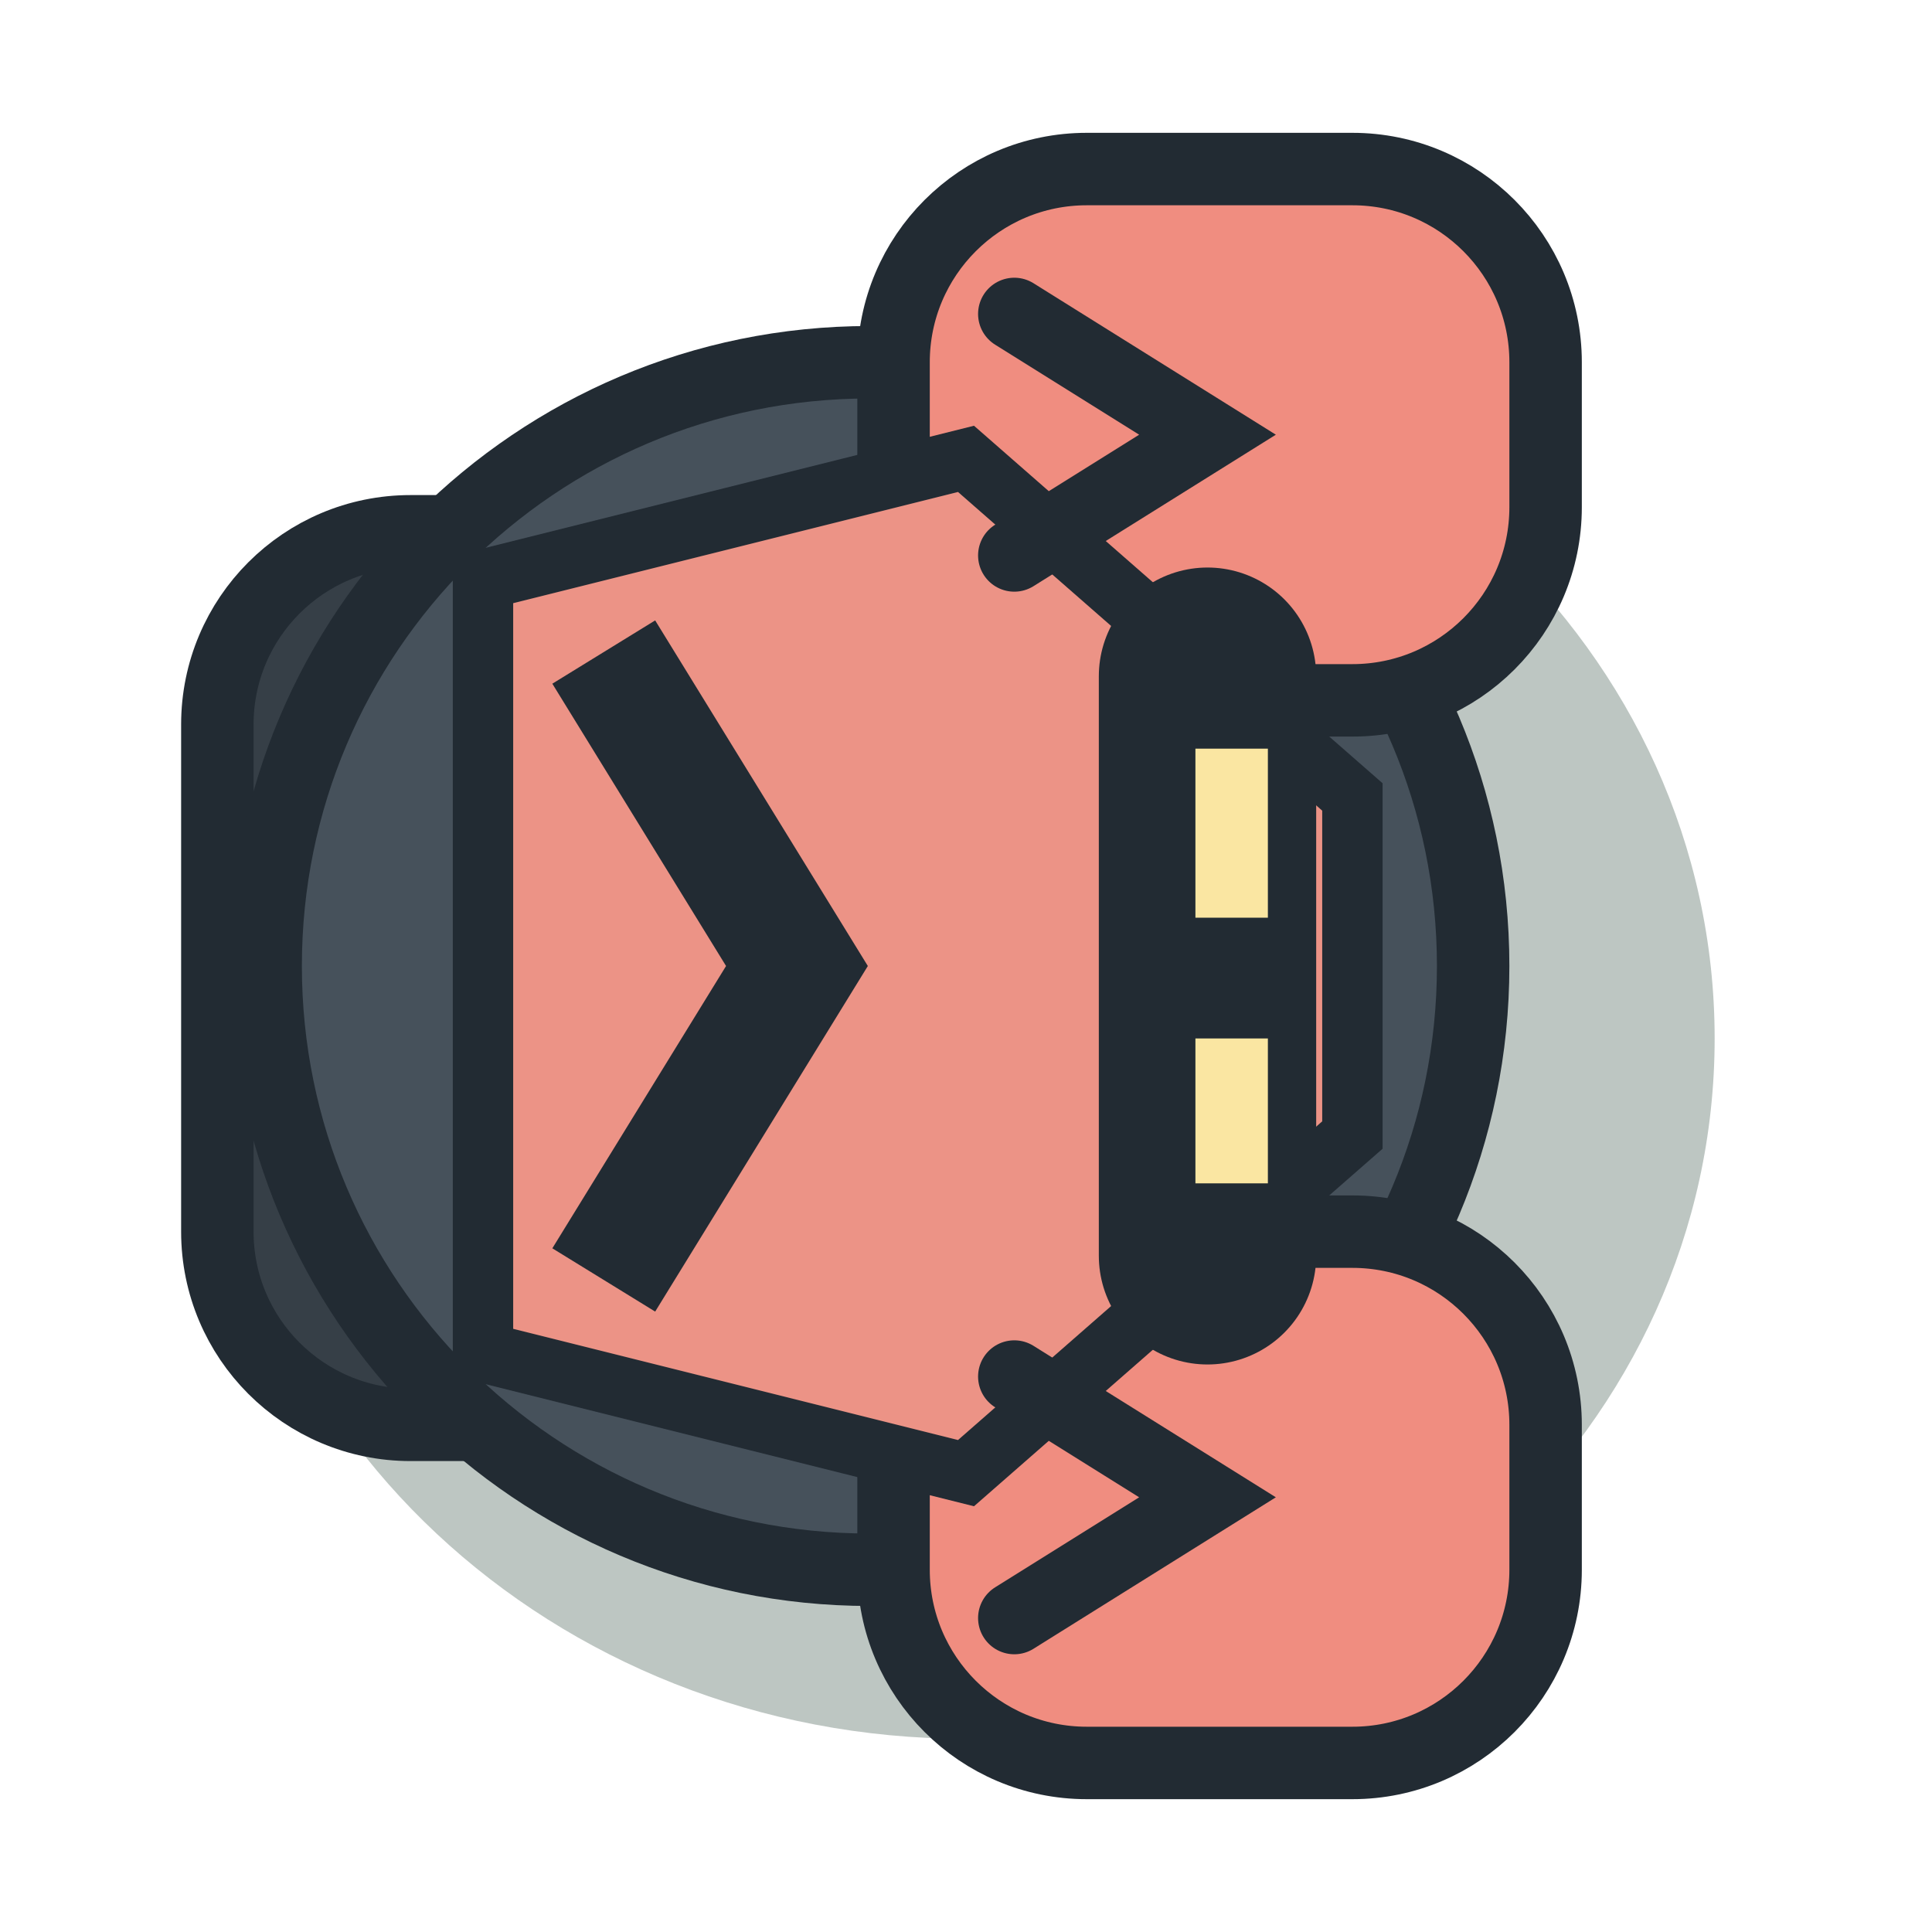
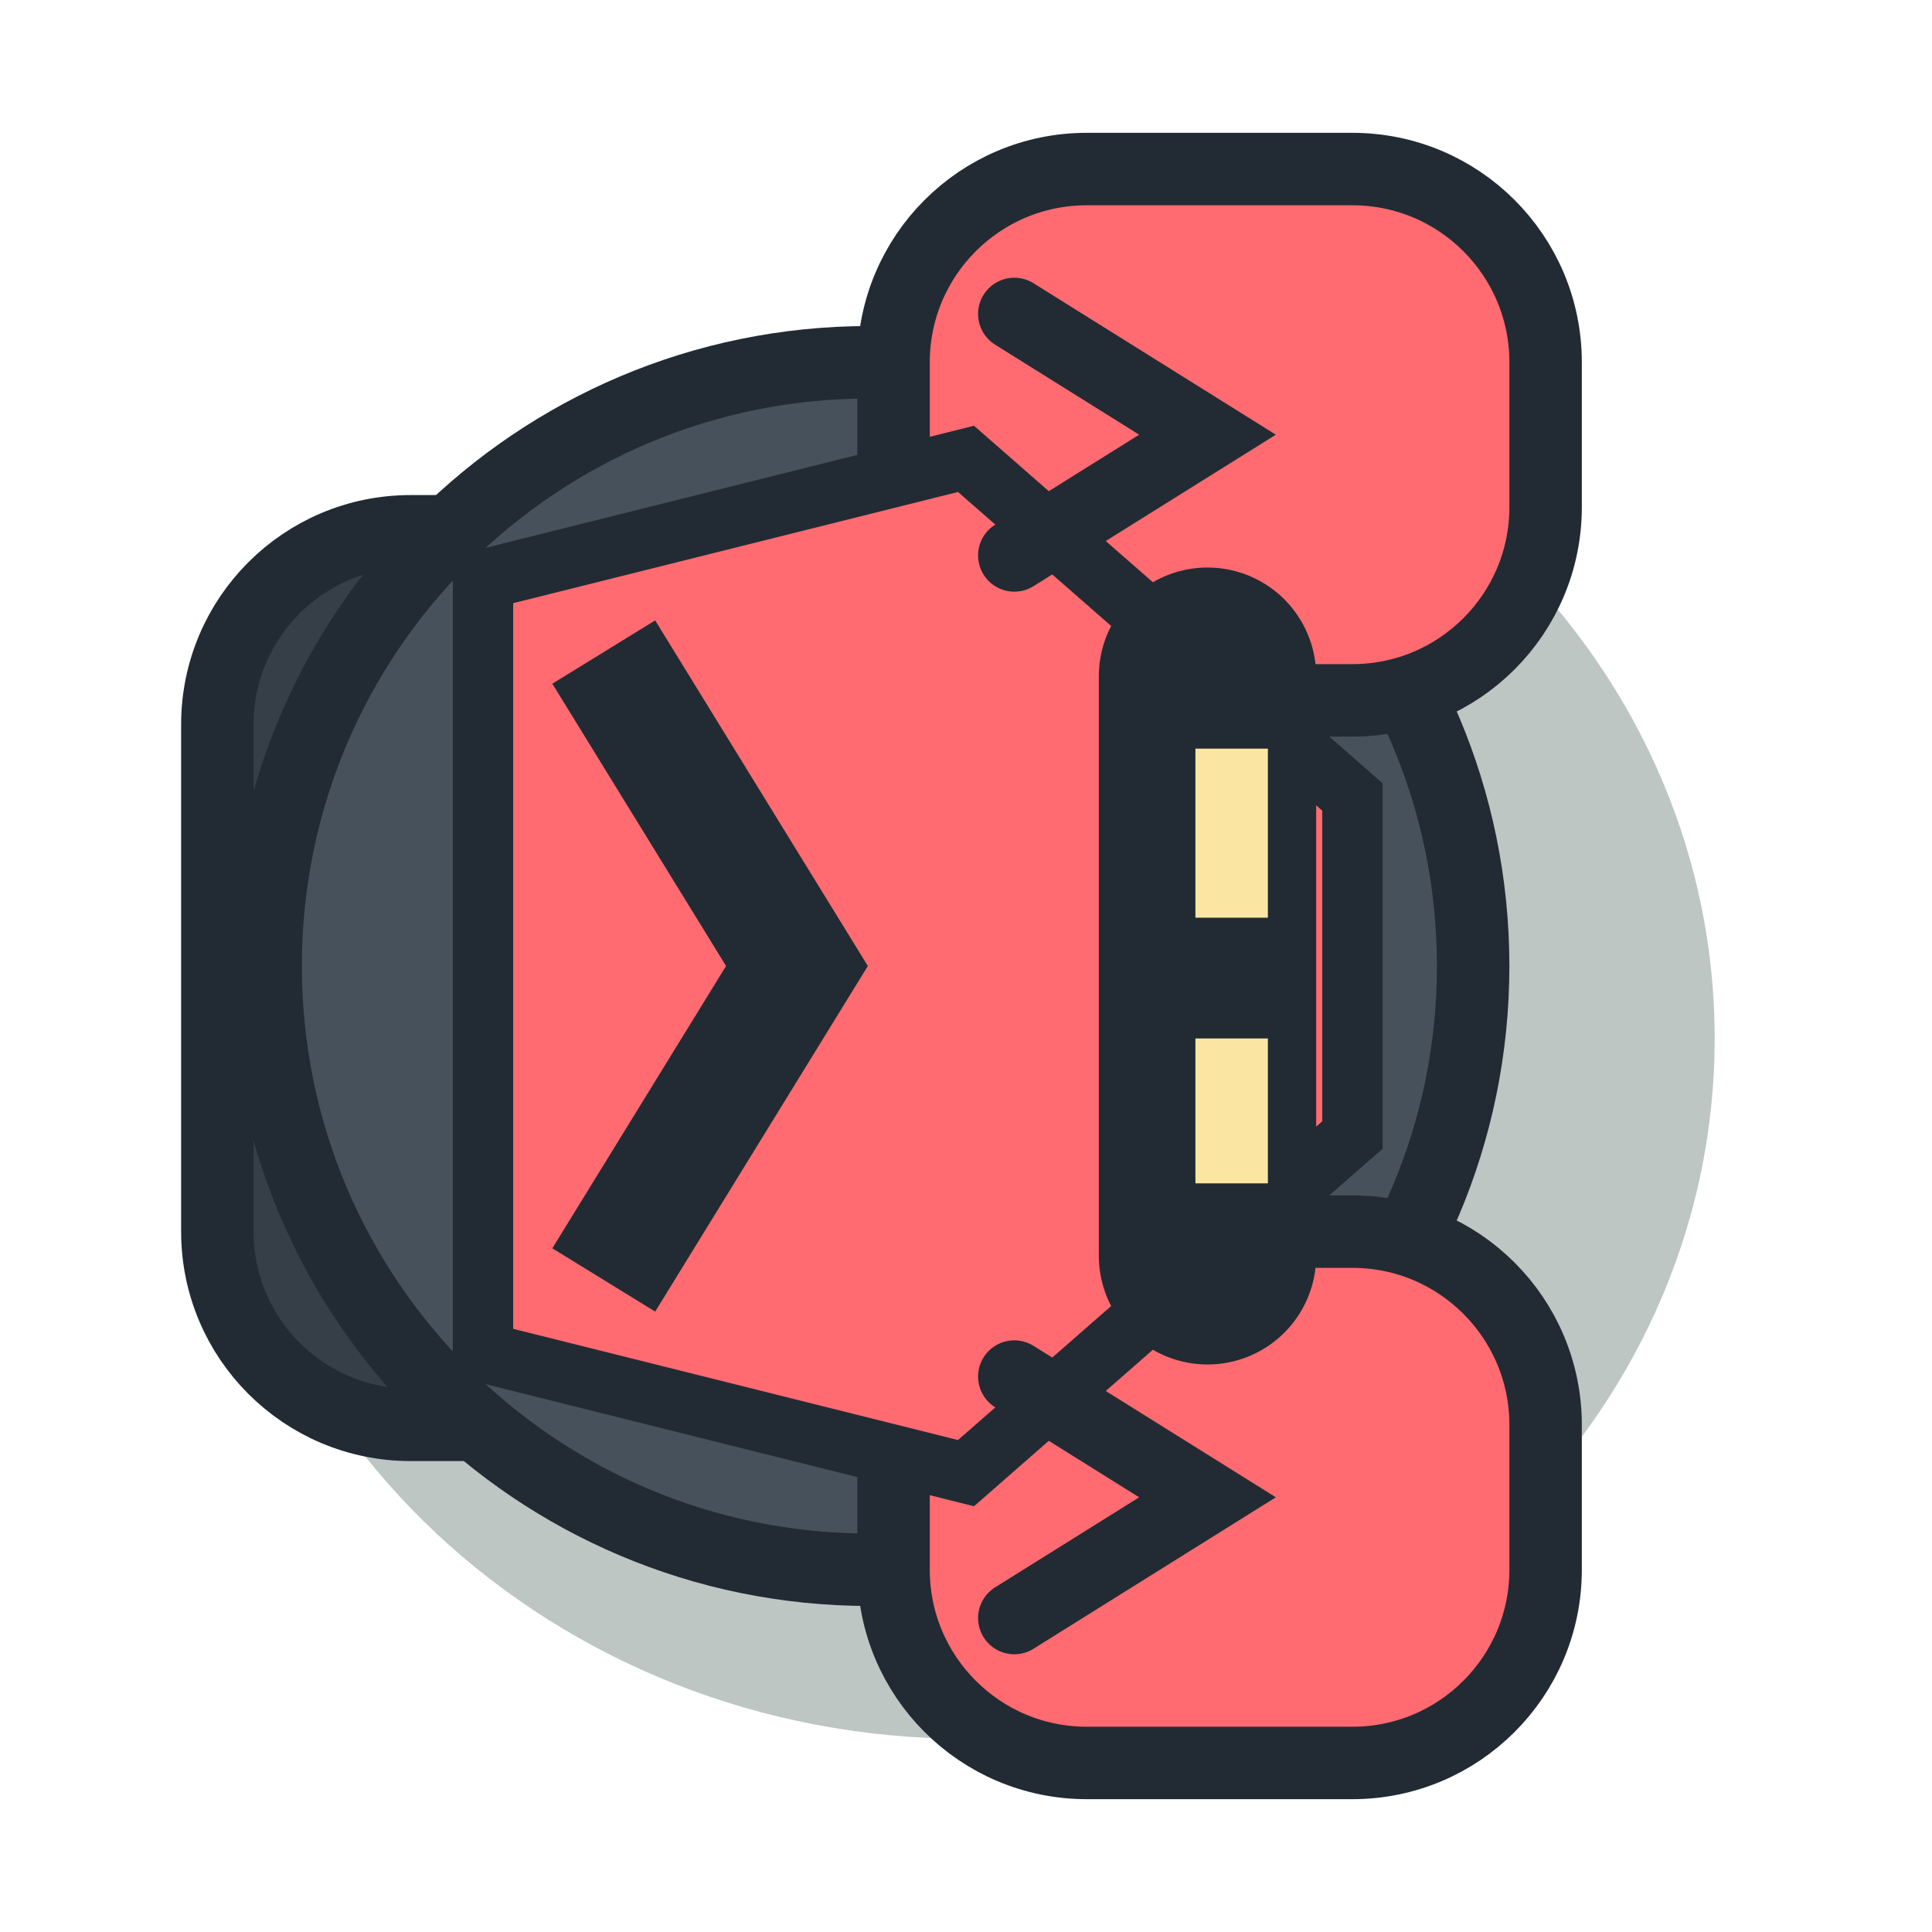
<svg xmlns="http://www.w3.org/2000/svg" width="80" height="80" viewBox="0 0 80 80">
  <ellipse cx="40" cy="43" rx="31" ry="29" fill="#233f33" opacity=".3" />
  <rect x="9" y="22" width="27" height="37" rx="8" fill="#363f47" stroke="#222b33" stroke-width="3" />
  <circle cx="36" cy="40" r="25" fill="#46515b" stroke="#222b33" stroke-width="3" />
-   <rect x="37" y="7" width="27" height="22" rx="8" fill="#f08d80" stroke="#222b33" stroke-width="3" />
-   <rect x="37" y="51" width="27" height="22" rx="8" fill="#f08d80" stroke="#222b33" stroke-width="3" />
-   <path d="m20 24 20-5 16 14v14L40 61l-20-5z" fill="#ec9386" stroke="#222b33" stroke-width="2.5" />
+   <rect x="37" y="7" width="27" height="22" rx="8" fill="#ff6b70" stroke="#222b33" stroke-width="3" />
+   <rect x="37" y="51" width="27" height="22" rx="8" fill="#ff6b70" stroke="#222b33" stroke-width="3" />
+   <path d="m20 24 20-5 16 14v14L40 61l-20-5z" fill="#ff6b70" stroke="#222b33" stroke-width="2.5" />
  <path d="m42 13 8 5-8 5" fill="none" stroke="#222b33" stroke-width="3" stroke-linecap="round" />
  <path d="m42 57 8 5-8 5" fill="none" stroke="#222b33" stroke-width="3" stroke-linecap="round" />
  <path d="m25 27 8 13-8 13" fill="none" stroke="#222b33" stroke-width="5" />
  <path d="M50 28v24" stroke="#222b33" stroke-width="9" stroke-linecap="round" />
  <path d="M51 31v7m0 5v6" stroke="#fae6a2" stroke-width="3" />
</svg>
